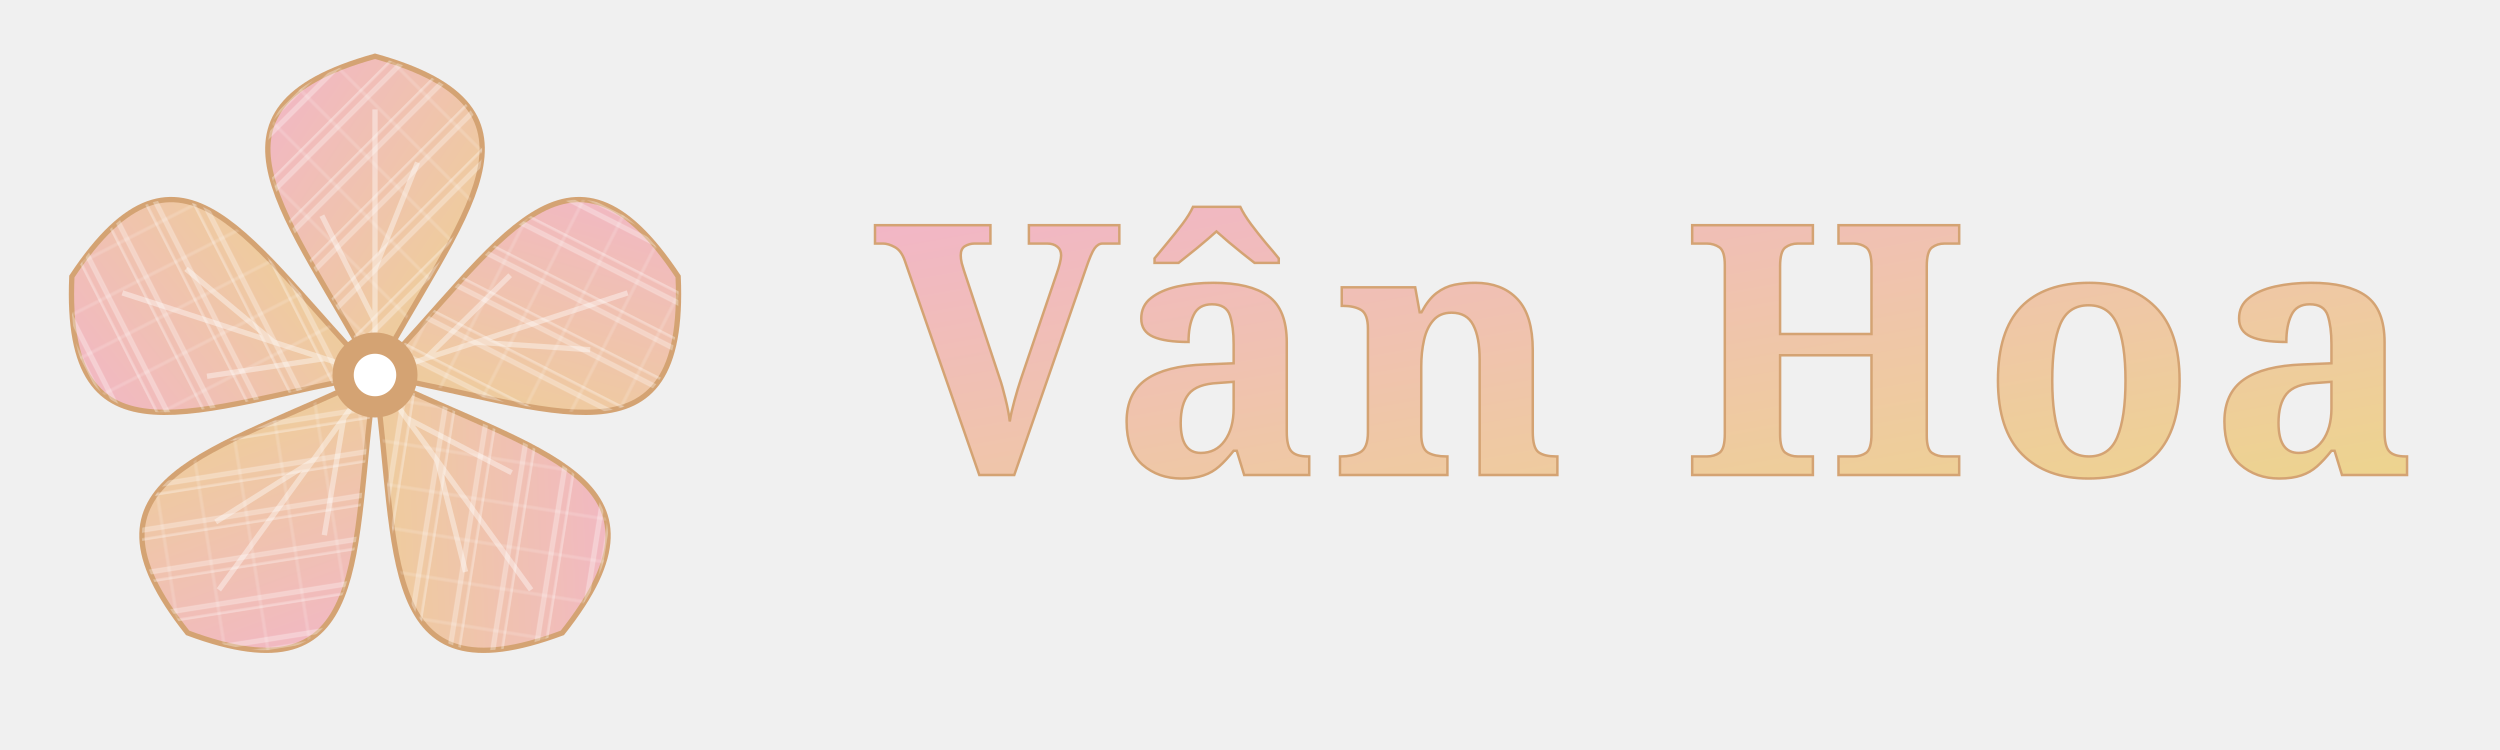
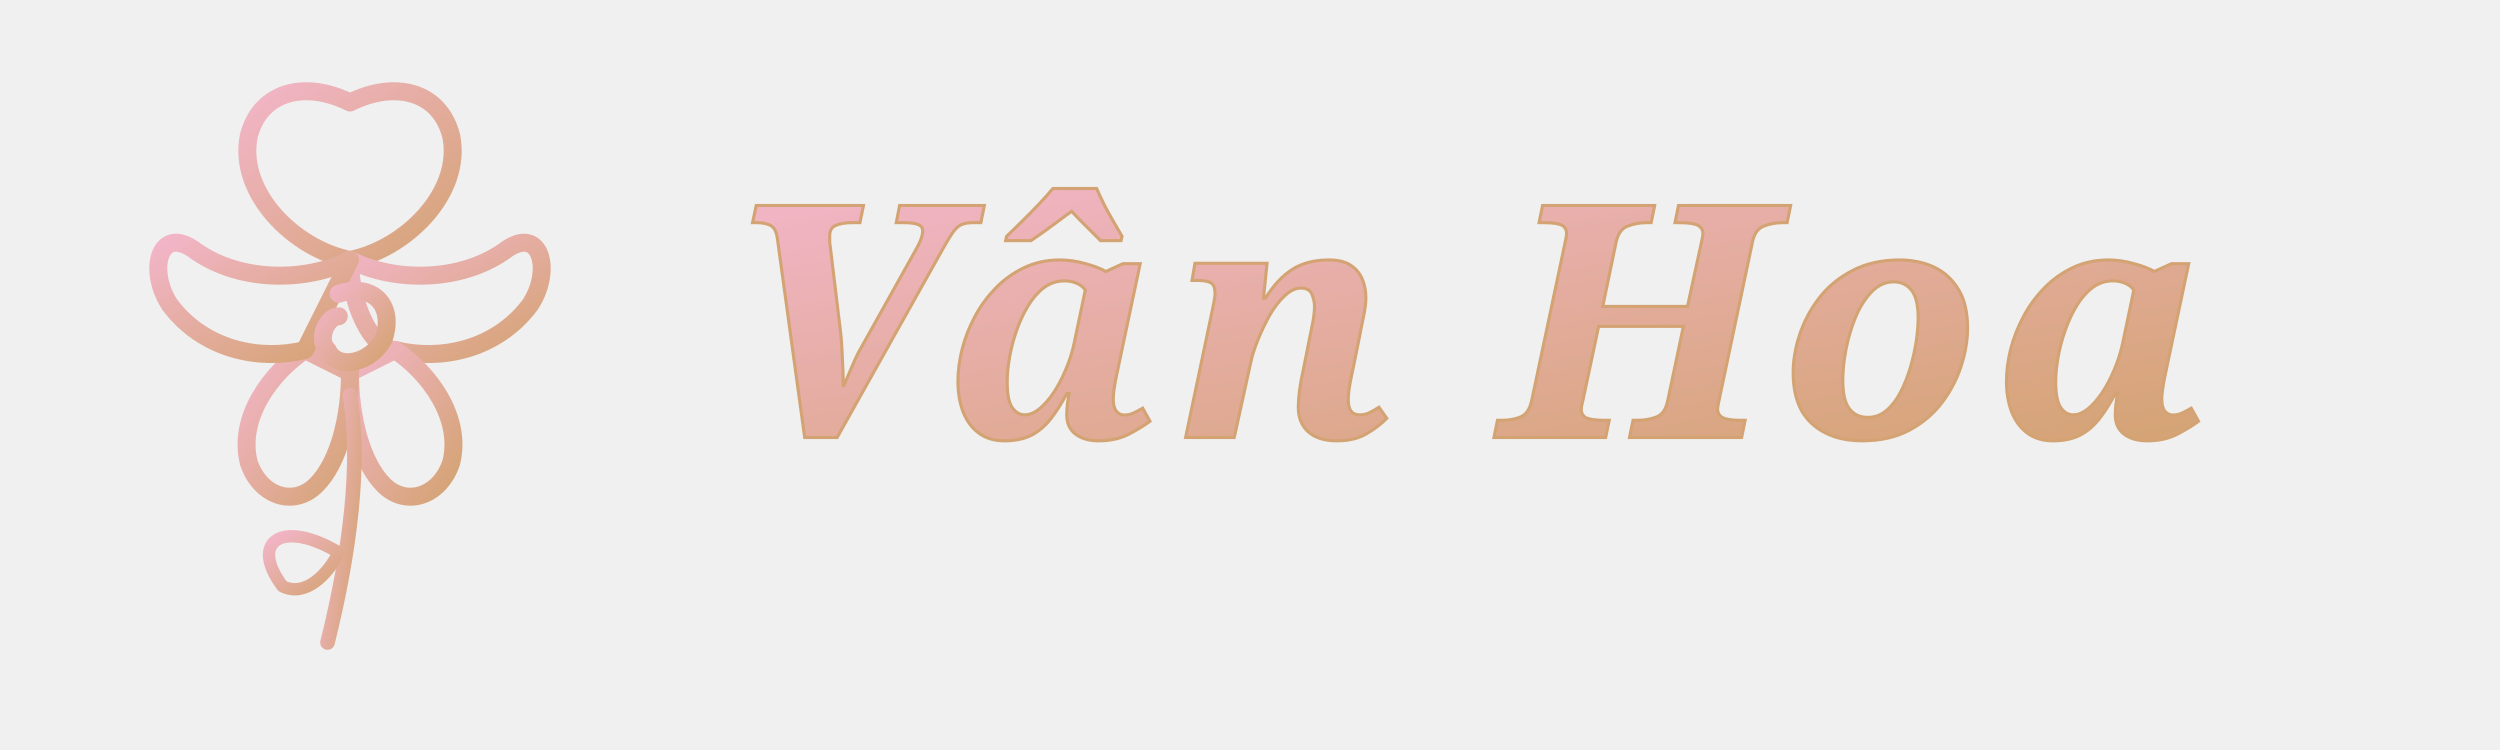
<svg xmlns="http://www.w3.org/2000/svg" viewBox="0 0 200 60" width="200" height="60">
  <defs>
-     <linearGradient id="petal-grad" x1="0%" y1="0%" x2="100%" y2="100%">
+     <linearGradient id="logo-grad" x1="0%" y1="0%" x2="100%" y2="100%">
      <stop offset="0%" stop-color="#F2B5C8" />
-       <stop offset="100%" stop-color="#EDD48E" />
+       <stop offset="100%" stop-color="#D4A373" />
    </linearGradient>
-     <pattern id="leather-vein" width="4" height="4" patternUnits="userSpaceOnUse" patternTransform="rotate(45)">
-       <path d="M 0,0 L 0,4 M 1,0 L 1,4" stroke="rgba(255,255,255,0.3)" stroke-width="0.5" fill="none" />
-       <path d="M 0,2 L 4,2" stroke="rgba(255,255,255,0.15)" stroke-width="0.3" fill="none" />
-     </pattern>
-     <g id="petal">
-       <path d="M 0,0 C -8,-15 -18,-25 0,-30 C 18,-25 8,-15 0,0 Z" fill="url(#petal-grad)" stroke="#D4A373" stroke-width="0.5" />
-       <path d="M 0,0 C -8,-15 -18,-25 0,-30 C 18,-25 8,-15 0,0 Z" fill="url(#leather-vein)" />
-       <path d="M 0,0 L 0,-25 M 0,-5 L -5,-15 M 0,-10 L 4,-20" stroke="rgba(255,255,255,0.4)" stroke-width="0.5" fill="none" />
-     </g>
  </defs>
-   <g transform="translate(30,30) scale(0.85)">
-     <use href="#petal" transform="rotate(0)" />
-     <use href="#petal" transform="rotate(72)" />
-     <use href="#petal" transform="rotate(144)" />
-     <use href="#petal" transform="rotate(216)" />
-     <use href="#petal" transform="rotate(288)" />
-     <circle cx="0" cy="0" r="4" fill="#D4A373" />
-     <circle cx="0" cy="0" r="2" fill="#FFF" />
+   <g transform="translate(28,28) scale(0.9)" fill="none" stroke="url(#logo-grad)" stroke-width="1.6" stroke-linecap="round" stroke-linejoin="round">
+     <path d="M0,-8 C-5,-9 -10,-14 -9,-19 C-8,-23 -4,-24 0,-22 C4,-24 8,-23 9,-19 C10,-14 5,-9 0,-8Z" />
+     <path d="M0,-8 C4,-6 10,-6 14,-9 C17,-11 18,-7 16,-4 C13,0 8,1 4,0 C2,0 0,-4 0,-8Z" />
+     <path d="M4,0 C7,2 10,6 9,10 C8,13 5,14 3,12 C1,10 0,6 0,2Z" />
+     <path d="M0,2 C0,6 -1,10 -3,12 C-5,14 -8,13 -9,10 C-10,6 -7,2 -4,0Z" />
+     <path d="M-4,0 C-8,1 -13,0 -16,-4 C-18,-7 -17,-11 -14,-9 C-10,-6 -4,-6 0,-8Z" />
+     <path d="M-1,-5 C2,-6 4,-4 3,-1 C2,1 -1,2 -2,0 C-3,-1 -2,-3 -1,-3" />
+     <path d="M0,4 C1,10 0,18 -2,26" stroke-width="1.3" />
+     <path d="M-1,18 C-6,15 -9,17 -6,21 C-4,22 -2,20 -1,18" stroke-width="1.1" />
  </g>
-   <text x="70" y="38" font-family="'Playfair Display', serif" font-size="28" font-weight="700" fill="url(#petal-grad)" letter-spacing="1">Vân Hoa</text>
-   <text x="70" y="38" font-family="'Playfair Display', serif" font-size="28" font-weight="700" fill="none" stroke="#D4A373" stroke-width="0.2" letter-spacing="1">Vân Hoa</text>
+   <text x="58" y="35" font-family="'Playfair Display', serif" font-size="26" font-weight="700" font-style="italic" fill="url(#logo-grad)" letter-spacing="1">Vân Hoa</text>
+   <text x="58" y="35" font-family="'Playfair Display', serif" font-size="26" font-weight="700" font-style="italic" fill="none" stroke="#D4A373" stroke-width="0.25" letter-spacing="1">Vân Hoa</text>
</svg>
